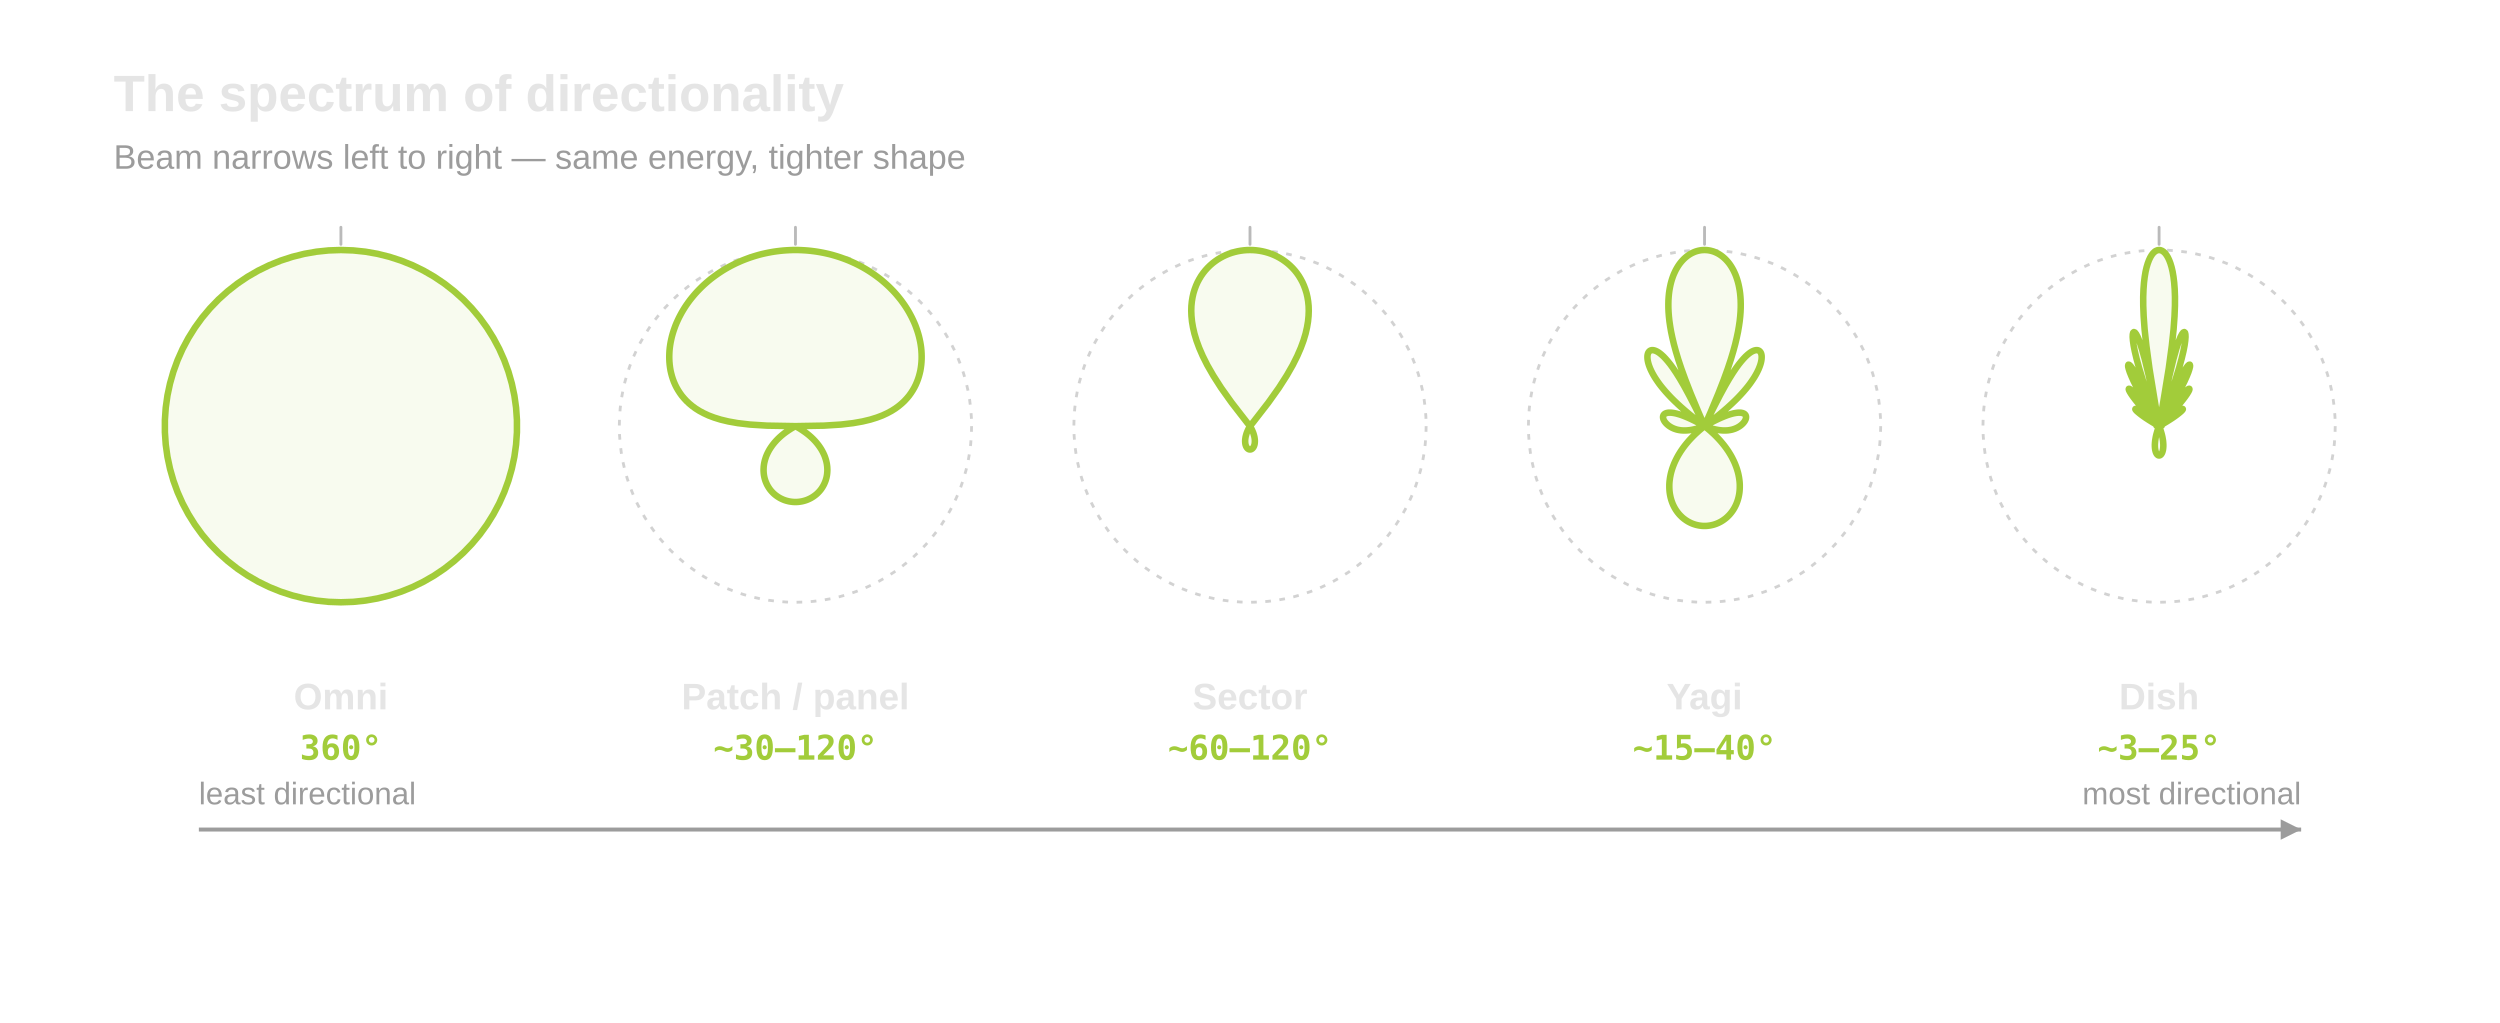
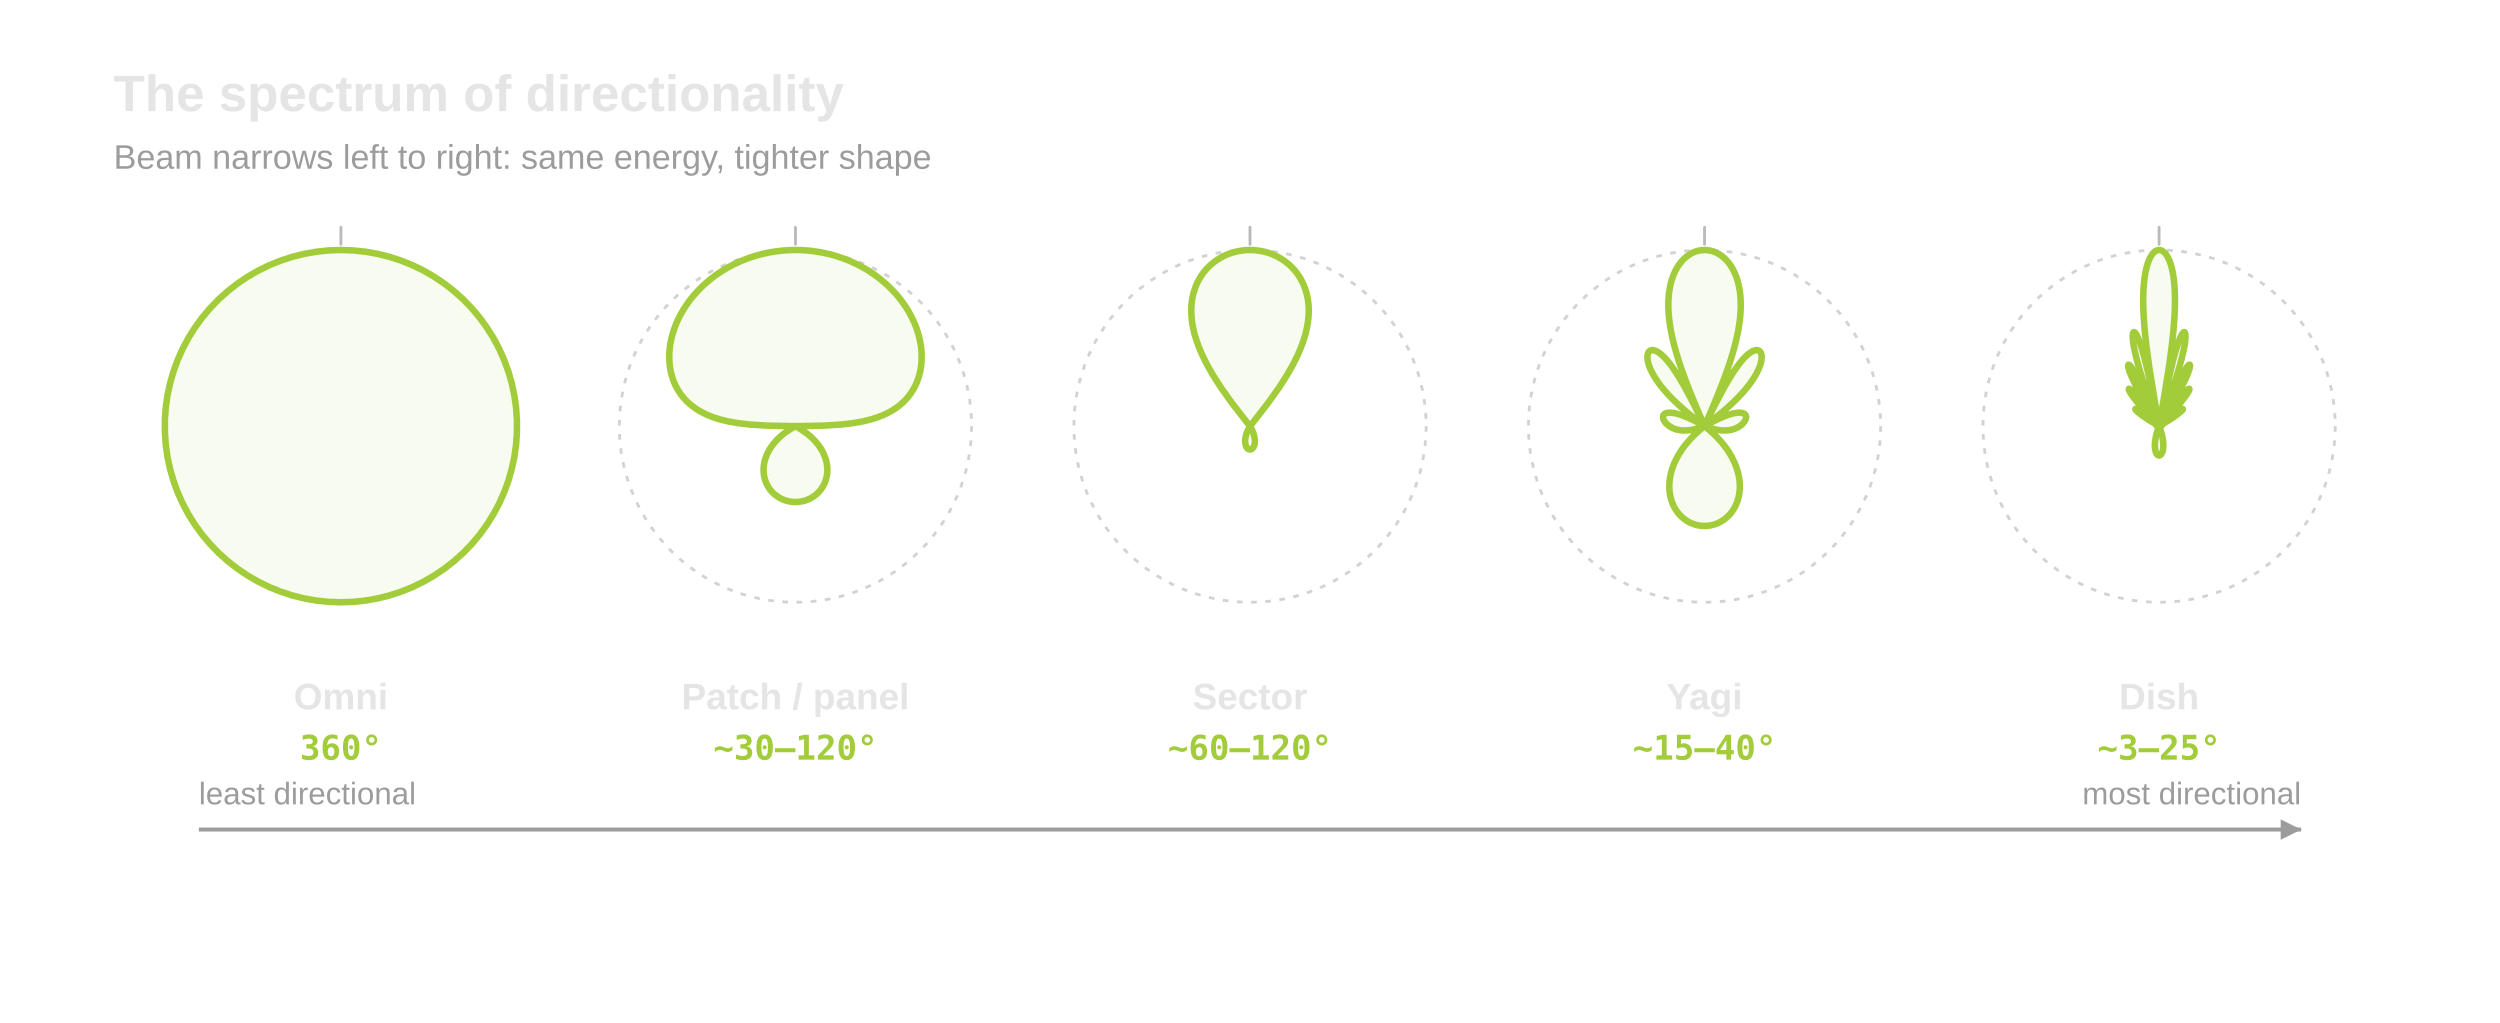
<svg xmlns="http://www.w3.org/2000/svg" viewBox="0 0 880 360" width="880" height="360" role="img" aria-label="Five azimuth polar plots from least to most directional: omni full circle, patch broad forward lobe, sector forward wedge, Yagi narrow beam, dish pencil beam, with typical beamwidth ranges">
  <defs>
  </defs>
  <text x="40" y="34" font-family="'IBM Plex Sans','Helvetica Neue',Arial,sans-serif" font-size="18" fill="#E5E5E5" text-anchor="start" font-weight="700" letter-spacing="0" dominant-baseline="middle">The spectrum of directionality</text>
-   <text x="40" y="56" font-family="'IBM Plex Sans','Helvetica Neue',Arial,sans-serif" font-size="12" fill="#9C9C9C" text-anchor="start" font-weight="400" letter-spacing="0" dominant-baseline="middle">Beam narrows left to right — same energy, tighter shape</text>
+   <text x="40" y="56" font-family="'IBM Plex Sans','Helvetica Neue',Arial,sans-serif" font-size="12" fill="#9C9C9C" text-anchor="start" font-weight="400" letter-spacing="0" dominant-baseline="middle">Beam narrows left to right: same energy, tighter shape</text>
  <circle cx="120" cy="150" r="62" stroke="#9C9C9C" stroke-width="1" fill="none" stroke-dasharray="2 3" opacity="0.45" />
  <line x1="120" y1="80" x2="120" y2="86" stroke="#9C9C9C" stroke-width="1" stroke-linecap="round" opacity="0.7" />
  <path d="M120.00 88.00 L124.32 88.15 L128.63 88.60 L132.89 89.35 L137.09 90.40 L141.21 91.74 L145.22 93.36 L149.11 95.26 L152.85 97.42 L156.44 99.84 L159.85 102.51 L163.07 105.40 L166.07 108.51 L168.86 111.83 L171.40 115.33 L173.69 119.00 L175.73 122.82 L177.49 126.77 L178.97 130.84 L180.16 135.00 L181.06 139.23 L181.66 143.52 L181.96 147.84 L181.96 152.16 L181.66 156.48 L181.06 160.77 L180.16 165.00 L178.97 169.16 L177.49 173.23 L175.73 177.18 L173.69 181.00 L171.40 184.67 L168.86 188.17 L166.07 191.49 L163.07 194.60 L159.85 197.49 L156.44 200.16 L152.85 202.58 L149.11 204.74 L145.22 206.64 L141.21 208.26 L137.09 209.60 L132.89 210.65 L128.63 211.40 L124.32 211.85 L120.00 212.00 L115.68 211.85 L111.37 211.40 L107.11 210.65 L102.91 209.60 L98.79 208.26 L94.78 206.64 L90.89 204.74 L87.15 202.58 L83.56 200.16 L80.15 197.49 L76.93 194.60 L73.93 191.49 L71.14 188.17 L68.60 184.67 L66.31 181.00 L64.27 177.18 L62.51 173.23 L61.03 169.16 L59.84 165.00 L58.94 160.77 L58.34 156.48 L58.04 152.16 L58.04 147.84 L58.34 143.52 L58.94 139.23 L59.84 135.00 L61.03 130.84 L62.51 126.77 L64.27 122.82 L66.31 119.00 L68.60 115.33 L71.14 111.83 L73.93 108.51 L76.93 105.40 L80.15 102.51 L83.56 99.84 L87.15 97.42 L90.89 95.26 L94.78 93.36 L98.79 91.74 L102.91 90.40 L107.11 89.35 L111.37 88.60 L115.68 88.15 L120.00 88.00 Z" stroke="#A2CC3A" fill="rgba(162,204,58,0.08)" stroke-width="2.3" stroke-linecap="round" stroke-linejoin="round" opacity="1" />
  <text x="120" y="246" font-family="'IBM Plex Sans','Helvetica Neue',Arial,sans-serif" font-size="13" fill="#E5E5E5" text-anchor="middle" font-weight="600" letter-spacing="0" dominant-baseline="middle">Omni</text>
  <text x="120" y="264" font-family="'DM Mono','IBM Plex Mono',ui-monospace,monospace" font-size="12" fill="#A2CC3A" text-anchor="middle" font-weight="600" letter-spacing="0" dominant-baseline="middle">360°</text>
  <circle cx="280" cy="150" r="62" stroke="#9C9C9C" stroke-width="1" fill="none" stroke-dasharray="2 3" opacity="0.45" />
  <line x1="280" y1="80" x2="280" y2="86" stroke="#9C9C9C" stroke-width="1" stroke-linecap="round" opacity="0.7" />
  <path d="M280.00 88.00 L281.08 88.01 L282.16 88.05 L283.24 88.11 L284.32 88.19 L285.40 88.30 L286.47 88.43 L287.54 88.58 L288.61 88.76 L289.67 88.96 L290.72 89.18 L291.77 89.42 L292.82 89.69 L293.86 89.99 L294.88 90.30 L295.91 90.64 L296.92 91.00 L297.92 91.38 L298.92 91.78 L299.90 92.21 L300.87 92.65 L301.83 93.12 L302.78 93.61 L303.72 94.12 L304.64 94.65 L305.55 95.20 L306.45 95.78 L307.33 96.37 L308.19 96.98 L309.04 97.61 L309.88 98.25 L310.69 98.92 L311.49 99.61 L312.27 100.31 L313.03 101.03 L313.77 101.77 L314.50 102.52 L315.20 103.29 L315.88 104.08 L316.54 104.88 L317.18 105.69 L317.79 106.52 L318.39 107.37 L318.96 108.23 L319.50 109.10 L320.02 109.98 L320.51 110.88 L320.98 111.78 L321.42 112.70 L321.84 113.63 L322.23 114.57 L322.58 115.52 L322.91 116.47 L323.21 117.44 L323.48 118.41 L323.71 119.39 L323.92 120.38 L324.09 121.37 L324.23 122.36 L324.33 123.36 L324.39 124.37 L324.42 125.38 L324.41 126.38 L324.36 127.40 L324.27 128.41 L324.14 129.42 L323.97 130.43 L323.74 131.43 L323.47 132.44 L323.15 133.44 L322.78 134.43 L322.35 135.42 L321.86 136.40 L321.30 137.37 L320.68 138.33 L319.99 139.29 L319.21 140.22 L318.35 141.15 L317.39 142.05 L316.32 142.94 L315.13 143.81 L313.79 144.65 L312.28 145.46 L310.58 146.25 L308.62 146.99 L306.34 147.70 L303.63 148.35 L300.31 148.94 L296.05 149.44 L290.06 149.82 L280.00 150.00 L280.00 150.00 L280.00 150.00 L280.00 150.00 L280.00 150.00 L280.00 150.00 L280.00 150.00 L280.00 150.00 L280.00 150.00 L280.00 150.00 L280.00 150.00 L280.00 150.00 L280.00 150.00 L280.00 150.00 L280.00 150.00 L280.00 150.00 L280.00 150.00 L280.00 150.00 L280.00 150.00 L280.00 150.00 L280.00 150.00 L280.00 150.00 L280.00 150.00 L280.00 150.00 L280.00 150.00 L280.00 150.00 L280.00 150.00 L280.00 150.00 L280.00 150.00 L280.62 150.35 L281.58 150.91 L282.47 151.49 L283.31 152.07 L284.10 152.66 L284.84 153.26 L285.53 153.87 L286.17 154.48 L286.77 155.10 L287.32 155.72 L287.83 156.34 L288.30 156.97 L288.73 157.59 L289.13 158.22 L289.48 158.84 L289.80 159.47 L290.09 160.09 L290.34 160.70 L290.55 161.32 L290.74 161.93 L290.89 162.53 L291.02 163.13 L291.11 163.72 L291.18 164.30 L291.21 164.88 L291.23 165.45 L291.21 166.01 L291.17 166.56 L291.11 167.10 L291.02 167.63 L290.91 168.15 L290.77 168.66 L290.62 169.15 L290.44 169.63 L290.24 170.10 L290.03 170.56 L289.79 171.00 L289.54 171.43 L289.27 171.85 L288.99 172.25 L288.69 172.63 L288.37 173.00 L288.04 173.35 L287.70 173.69 L287.34 174.01 L286.97 174.31 L286.59 174.59 L286.20 174.86 L285.80 175.11 L285.39 175.35 L284.97 175.56 L284.54 175.76 L284.11 175.94 L283.67 176.10 L283.22 176.24 L282.77 176.36 L282.32 176.47 L281.86 176.55 L281.40 176.62 L280.93 176.67 L280.47 176.70 L280.00 176.71 L279.53 176.70 L279.07 176.67 L278.60 176.62 L278.14 176.55 L277.68 176.47 L277.23 176.36 L276.78 176.24 L276.33 176.10 L275.89 175.94 L275.46 175.76 L275.03 175.56 L274.61 175.35 L274.20 175.11 L273.80 174.86 L273.41 174.59 L273.03 174.31 L272.66 174.01 L272.30 173.69 L271.96 173.35 L271.63 173.00 L271.31 172.63 L271.01 172.25 L270.73 171.85 L270.46 171.43 L270.21 171.00 L269.97 170.56 L269.76 170.10 L269.56 169.63 L269.38 169.15 L269.23 168.66 L269.09 168.15 L268.98 167.63 L268.89 167.10 L268.83 166.56 L268.79 166.01 L268.77 165.45 L268.79 164.88 L268.82 164.30 L268.89 163.72 L268.98 163.13 L269.11 162.53 L269.26 161.93 L269.45 161.32 L269.66 160.70 L269.91 160.09 L270.20 159.47 L270.52 158.84 L270.87 158.22 L271.27 157.59 L271.70 156.97 L272.17 156.34 L272.68 155.72 L273.23 155.10 L273.83 154.48 L274.47 153.87 L275.16 153.26 L275.90 152.66 L276.69 152.07 L277.53 151.49 L278.42 150.91 L279.38 150.35 L280.00 150.00 L280.00 150.00 L280.00 150.00 L280.00 150.00 L280.00 150.00 L280.00 150.00 L280.00 150.00 L280.00 150.00 L280.00 150.00 L280.00 150.00 L280.00 150.00 L280.00 150.00 L280.00 150.00 L280.00 150.00 L280.00 150.00 L280.00 150.00 L280.00 150.00 L280.00 150.00 L280.00 150.00 L280.00 150.00 L280.00 150.00 L280.00 150.00 L280.00 150.00 L280.00 150.00 L280.00 150.00 L280.00 150.00 L280.00 150.00 L280.00 150.00 L280.00 150.00 L269.94 149.82 L263.95 149.44 L259.69 148.94 L256.37 148.35 L253.66 147.70 L251.38 146.99 L249.42 146.25 L247.72 145.46 L246.21 144.65 L244.87 143.81 L243.68 142.94 L242.61 142.05 L241.65 141.15 L240.79 140.22 L240.01 139.29 L239.32 138.33 L238.70 137.37 L238.14 136.40 L237.65 135.42 L237.22 134.43 L236.85 133.44 L236.53 132.44 L236.26 131.43 L236.03 130.43 L235.86 129.42 L235.73 128.41 L235.64 127.40 L235.59 126.38 L235.58 125.38 L235.61 124.37 L235.67 123.36 L235.77 122.36 L235.91 121.37 L236.08 120.38 L236.29 119.39 L236.52 118.41 L236.79 117.44 L237.09 116.47 L237.42 115.52 L237.77 114.57 L238.16 113.63 L238.58 112.70 L239.02 111.78 L239.49 110.88 L239.98 109.98 L240.50 109.10 L241.04 108.23 L241.61 107.37 L242.21 106.52 L242.82 105.69 L243.46 104.88 L244.12 104.08 L244.80 103.29 L245.50 102.52 L246.23 101.77 L246.97 101.03 L247.73 100.31 L248.51 99.61 L249.31 98.92 L250.12 98.25 L250.96 97.61 L251.81 96.98 L252.67 96.37 L253.55 95.78 L254.45 95.20 L255.36 94.65 L256.28 94.12 L257.22 93.61 L258.17 93.12 L259.13 92.65 L260.10 92.21 L261.08 91.78 L262.08 91.38 L263.08 91.00 L264.09 90.64 L265.12 90.30 L266.14 89.99 L267.18 89.69 L268.23 89.42 L269.28 89.18 L270.33 88.96 L271.39 88.76 L272.46 88.58 L273.53 88.43 L274.60 88.30 L275.68 88.19 L276.76 88.11 L277.84 88.05 L278.92 88.01 L280.00 88.00 Z" stroke="#A2CC3A" fill="rgba(162,204,58,0.08)" stroke-width="2.3" stroke-linecap="round" stroke-linejoin="round" opacity="1" />
  <text x="280" y="246" font-family="'IBM Plex Sans','Helvetica Neue',Arial,sans-serif" font-size="13" fill="#E5E5E5" text-anchor="middle" font-weight="600" letter-spacing="0" dominant-baseline="middle">Patch / panel</text>
  <text x="280" y="264" font-family="'DM Mono','IBM Plex Mono',ui-monospace,monospace" font-size="12" fill="#A2CC3A" text-anchor="middle" font-weight="600" letter-spacing="0" dominant-baseline="middle">~30–120°</text>
  <circle cx="440" cy="150" r="62" stroke="#9C9C9C" stroke-width="1" fill="none" stroke-dasharray="2 3" opacity="0.45" />
  <line x1="440" y1="80" x2="440" y2="86" stroke="#9C9C9C" stroke-width="1" stroke-linecap="round" opacity="0.7" />
  <path d="M440.00 88.00 L441.08 88.03 L442.16 88.11 L443.24 88.25 L444.30 88.44 L445.36 88.69 L446.41 88.99 L447.45 89.35 L448.47 89.77 L449.47 90.24 L450.44 90.77 L451.40 91.35 L452.33 92.00 L453.23 92.70 L454.10 93.46 L454.93 94.28 L455.73 95.16 L456.48 96.10 L457.19 97.10 L457.84 98.18 L458.45 99.31 L458.99 100.52 L459.47 101.80 L459.89 103.15 L460.22 104.59 L460.47 106.10 L460.63 107.71 L460.68 109.42 L460.61 111.23 L460.42 113.16 L460.07 115.23 L459.56 117.45 L458.84 119.85 L457.88 122.46 L456.63 125.34 L455.02 128.55 L452.92 132.21 L450.17 136.51 L446.44 141.75 L441.10 148.64 L440.00 150.00 L440.00 150.00 L440.00 150.00 L440.00 150.00 L440.00 150.00 L440.00 150.00 L440.00 150.00 L440.00 150.00 L440.00 150.00 L440.00 150.00 L440.00 150.00 L440.00 150.00 L440.00 150.00 L440.00 150.00 L440.00 150.00 L440.00 150.00 L440.00 150.00 L440.00 150.00 L440.00 150.00 L440.00 150.00 L440.00 150.00 L440.00 150.00 L440.00 150.00 L440.00 150.00 L440.00 150.00 L440.00 150.00 L440.00 150.00 L440.00 150.00 L440.00 150.00 L440.00 150.00 L440.00 150.00 L440.00 150.00 L440.00 150.00 L440.00 150.00 L440.00 150.00 L440.00 150.00 L440.00 150.00 L440.00 150.00 L440.00 150.00 L440.00 150.00 L440.00 150.00 L440.00 150.00 L440.00 150.00 L440.00 150.00 L440.00 150.00 L440.00 150.00 L440.00 150.00 L440.00 150.00 L440.00 150.00 L440.00 150.00 L440.00 150.00 L440.00 150.00 L440.00 150.00 L440.00 150.00 L440.00 150.00 L440.00 150.00 L440.00 150.00 L440.00 150.00 L440.00 150.00 L440.00 150.00 L440.00 150.00 L440.00 150.00 L440.00 150.00 L440.00 150.00 L440.00 150.00 L440.00 150.00 L440.00 150.00 L440.00 150.00 L440.00 150.00 L440.00 150.00 L440.00 150.00 L440.00 150.00 L440.00 150.00 L440.00 150.00 L440.00 150.00 L440.00 150.00 L440.00 150.00 L440.00 150.00 L440.00 150.00 L440.00 150.00 L440.00 150.00 L440.00 150.00 L440.00 150.00 L440.00 150.00 L440.00 150.00 L440.00 150.00 L440.00 150.00 L440.00 150.00 L440.00 150.00 L440.00 150.00 L440.00 150.00 L440.00 150.00 L440.00 150.00 L440.00 150.00 L440.00 150.00 L440.00 150.00 L440.00 150.00 L440.00 150.00 L440.00 150.00 L440.00 150.00 L440.00 150.00 L440.00 150.00 L440.00 150.00 L440.00 150.00 L440.00 150.00 L440.00 150.00 L440.00 150.00 L440.00 150.00 L440.00 150.00 L440.00 150.00 L440.24 150.41 L440.49 150.88 L440.71 151.34 L440.91 151.79 L441.09 152.23 L441.24 152.65 L441.36 153.06 L441.47 153.46 L441.56 153.85 L441.62 154.22 L441.67 154.58 L441.70 154.92 L441.71 155.25 L441.70 155.56 L441.68 155.86 L441.65 156.14 L441.60 156.40 L441.54 156.65 L441.46 156.88 L441.38 157.09 L441.28 157.29 L441.18 157.46 L441.07 157.62 L440.95 157.76 L440.83 157.88 L440.70 157.99 L440.56 158.07 L440.43 158.14 L440.29 158.19 L440.14 158.21 L440.00 158.22 L439.86 158.21 L439.71 158.19 L439.57 158.14 L439.44 158.07 L439.30 157.99 L439.17 157.88 L439.05 157.76 L438.93 157.62 L438.82 157.46 L438.72 157.29 L438.62 157.09 L438.54 156.88 L438.46 156.65 L438.40 156.40 L438.35 156.14 L438.32 155.86 L438.30 155.56 L438.29 155.25 L438.30 154.92 L438.33 154.58 L438.38 154.22 L438.44 153.85 L438.53 153.46 L438.64 153.06 L438.76 152.65 L438.91 152.23 L439.09 151.79 L439.29 151.34 L439.51 150.88 L439.76 150.41 L440.00 150.00 L440.00 150.00 L440.00 150.00 L440.00 150.00 L440.00 150.00 L440.00 150.00 L440.00 150.00 L440.00 150.00 L440.00 150.00 L440.00 150.00 L440.00 150.00 L440.00 150.00 L440.00 150.00 L440.00 150.00 L440.00 150.00 L440.00 150.00 L440.00 150.00 L440.00 150.00 L440.00 150.00 L440.00 150.00 L440.00 150.00 L440.00 150.00 L440.00 150.00 L440.00 150.00 L440.00 150.00 L440.00 150.00 L440.00 150.00 L440.00 150.00 L440.00 150.00 L440.00 150.00 L440.00 150.00 L440.00 150.00 L440.00 150.00 L440.00 150.00 L440.00 150.00 L440.00 150.00 L440.00 150.00 L440.00 150.00 L440.00 150.00 L440.00 150.00 L440.00 150.00 L440.00 150.00 L440.00 150.00 L440.00 150.00 L440.00 150.00 L440.00 150.00 L440.00 150.00 L440.00 150.00 L440.00 150.00 L440.00 150.00 L440.00 150.00 L440.00 150.00 L440.00 150.00 L440.00 150.00 L440.00 150.00 L440.00 150.00 L440.00 150.00 L440.00 150.00 L440.00 150.00 L440.00 150.00 L440.00 150.00 L440.00 150.00 L440.00 150.00 L440.00 150.00 L440.00 150.00 L440.00 150.00 L440.00 150.00 L440.00 150.00 L440.00 150.00 L440.00 150.00 L440.00 150.00 L440.00 150.00 L440.00 150.00 L440.00 150.00 L440.00 150.00 L440.00 150.00 L440.00 150.00 L440.00 150.00 L440.00 150.00 L440.00 150.00 L440.00 150.00 L440.00 150.00 L440.00 150.00 L440.00 150.00 L440.00 150.00 L440.00 150.00 L440.00 150.00 L440.00 150.00 L440.00 150.00 L440.00 150.00 L440.00 150.00 L440.00 150.00 L440.00 150.00 L440.00 150.00 L440.00 150.00 L440.00 150.00 L440.00 150.00 L440.00 150.00 L440.00 150.00 L440.00 150.00 L440.00 150.00 L440.00 150.00 L440.00 150.00 L440.00 150.00 L440.00 150.00 L440.00 150.00 L440.00 150.00 L440.00 150.00 L440.00 150.00 L440.00 150.00 L438.90 148.64 L433.56 141.75 L429.83 136.51 L427.08 132.21 L424.98 128.55 L423.37 125.34 L422.12 122.46 L421.16 119.85 L420.44 117.45 L419.93 115.23 L419.58 113.16 L419.39 111.23 L419.32 109.42 L419.37 107.71 L419.53 106.10 L419.78 104.59 L420.11 103.15 L420.53 101.80 L421.01 100.52 L421.55 99.31 L422.16 98.18 L422.81 97.10 L423.52 96.10 L424.27 95.16 L425.07 94.28 L425.90 93.46 L426.77 92.70 L427.67 92.00 L428.60 91.35 L429.56 90.77 L430.53 90.24 L431.53 89.77 L432.55 89.35 L433.59 88.99 L434.64 88.69 L435.70 88.44 L436.76 88.25 L437.84 88.11 L438.92 88.03 L440.00 88.00 Z" stroke="#A2CC3A" fill="rgba(162,204,58,0.08)" stroke-width="2.3" stroke-linecap="round" stroke-linejoin="round" opacity="1" />
  <text x="440" y="246" font-family="'IBM Plex Sans','Helvetica Neue',Arial,sans-serif" font-size="13" fill="#E5E5E5" text-anchor="middle" font-weight="600" letter-spacing="0" dominant-baseline="middle">Sector</text>
  <text x="440" y="264" font-family="'DM Mono','IBM Plex Mono',ui-monospace,monospace" font-size="12" fill="#A2CC3A" text-anchor="middle" font-weight="600" letter-spacing="0" dominant-baseline="middle">~60–120°</text>
  <circle cx="600" cy="150" r="62" stroke="#9C9C9C" stroke-width="1" fill="none" stroke-dasharray="2 3" opacity="0.45" />
  <line x1="600" y1="80" x2="600" y2="86" stroke="#9C9C9C" stroke-width="1" stroke-linecap="round" opacity="0.7" />
  <path d="M600.00 88.00 L600.54 88.02 L601.08 88.06 L601.62 88.14 L602.16 88.25 L602.69 88.39 L603.22 88.56 L603.75 88.77 L604.27 89.01 L604.78 89.27 L605.29 89.58 L605.79 89.91 L606.28 90.28 L606.76 90.68 L607.23 91.11 L607.69 91.58 L608.14 92.08 L608.58 92.62 L609.00 93.19 L609.40 93.80 L609.79 94.45 L610.17 95.14 L610.52 95.87 L610.86 96.63 L611.17 97.44 L611.46 98.29 L611.73 99.19 L611.97 100.14 L612.18 101.14 L612.37 102.19 L612.52 103.29 L612.63 104.46 L612.71 105.69 L612.74 106.99 L612.73 108.36 L612.67 109.82 L612.55 111.38 L612.37 113.04 L612.11 114.82 L611.78 116.74 L611.34 118.83 L610.80 121.12 L610.11 123.66 L609.25 126.52 L608.16 129.81 L606.75 133.70 L604.87 138.52 L602.19 144.96 L600.00 150.00 L600.00 150.00 L600.00 150.00 L600.00 150.00 L603.08 143.68 L605.42 139.14 L607.22 135.83 L608.70 133.28 L609.96 131.27 L611.06 129.63 L612.03 128.29 L612.91 127.19 L613.70 126.28 L614.42 125.52 L615.08 124.91 L615.68 124.41 L616.24 124.01 L616.75 123.71 L617.22 123.49 L617.65 123.34 L618.04 123.26 L618.39 123.24 L618.71 123.27 L619.00 123.36 L619.25 123.50 L619.47 123.68 L619.66 123.91 L619.82 124.17 L619.94 124.48 L620.03 124.82 L620.09 125.19 L620.11 125.60 L620.10 126.04 L620.06 126.51 L619.98 127.01 L619.87 127.54 L619.72 128.10 L619.53 128.69 L619.30 129.30 L619.04 129.94 L618.73 130.60 L618.38 131.30 L617.98 132.02 L617.54 132.77 L617.04 133.54 L616.49 134.35 L615.89 135.19 L615.22 136.06 L614.48 136.96 L613.68 137.90 L612.79 138.88 L611.82 139.91 L610.75 140.98 L609.57 142.11 L608.26 143.31 L606.80 144.59 L605.17 145.96 L603.32 147.45 L601.21 149.09 L600.00 150.00 L600.00 150.00 L600.00 150.00 L600.00 150.00 L600.00 150.00 L600.00 150.00 L600.00 150.00 L600.00 150.00 L600.00 150.00 L600.00 150.00 L600.00 150.00 L600.00 150.00 L600.00 150.00 L600.00 150.00 L600.00 150.00 L601.36 149.25 L602.68 148.54 L603.85 147.95 L604.90 147.45 L605.85 147.02 L606.71 146.66 L607.48 146.35 L608.19 146.09 L608.83 145.88 L609.42 145.71 L609.96 145.56 L610.46 145.45 L610.91 145.37 L611.33 145.31 L611.71 145.27 L612.06 145.25 L612.38 145.25 L612.67 145.26 L612.93 145.29 L613.17 145.34 L613.39 145.39 L613.58 145.46 L613.76 145.53 L613.91 145.61 L614.05 145.70 L614.17 145.80 L614.27 145.91 L614.36 146.02 L614.44 146.13 L614.50 146.25 L614.54 146.37 L614.58 146.50 L614.60 146.63 L614.61 146.76 L614.61 146.89 L614.60 147.03 L614.58 147.17 L614.55 147.30 L614.52 147.44 L614.47 147.58 L614.42 147.72 L614.35 147.85 L614.28 147.99 L614.21 148.13 L614.13 148.27 L614.04 148.40 L613.94 148.53 L613.84 148.67 L613.73 148.80 L613.62 148.93 L613.50 149.06 L613.38 149.18 L613.25 149.31 L613.12 149.43 L612.98 149.55 L612.84 149.66 L612.70 149.78 L612.55 149.89 L612.39 150.00 L612.23 150.11 L612.07 150.21 L611.90 150.31 L611.73 150.41 L611.56 150.50 L611.38 150.60 L611.19 150.68 L611.00 150.77 L610.81 150.85 L610.61 150.93 L610.40 151.00 L610.19 151.07 L609.98 151.14 L609.76 151.20 L609.54 151.26 L609.30 151.31 L609.07 151.35 L608.82 151.40 L608.57 151.43 L608.31 151.47 L608.05 151.49 L607.77 151.51 L607.49 151.52 L607.20 151.53 L606.90 151.53 L606.59 151.52 L606.28 151.51 L605.95 151.48 L605.60 151.45 L605.25 151.41 L604.89 151.36 L604.51 151.29 L604.12 151.22 L603.71 151.13 L603.29 151.04 L602.85 150.93 L602.39 150.80 L601.92 150.66 L601.42 150.50 L600.91 150.33 L600.37 150.14 L600.00 150.00 L600.00 150.00 L600.00 150.00 L600.00 150.00 L600.00 150.00 L600.00 150.00 L600.00 150.00 L600.00 150.00 L600.00 150.00 L600.00 150.00 L600.00 150.00 L600.00 150.00 L600.00 150.00 L600.00 150.00 L600.00 150.00 L600.00 150.00 L600.00 150.00 L600.00 150.00 L600.00 150.00 L600.00 150.00 L600.00 150.00 L600.00 150.00 L600.00 150.00 L600.00 150.00 L600.00 150.00 L600.00 150.00 L600.00 150.00 L600.00 150.00 L600.00 150.00 L600.00 150.00 L600.00 150.00 L600.00 150.00 L600.00 150.00 L600.00 150.00 L600.24 150.19 L600.86 150.68 L601.46 151.18 L602.04 151.68 L602.60 152.19 L603.15 152.69 L603.67 153.19 L604.18 153.70 L604.67 154.21 L605.14 154.71 L605.60 155.22 L606.03 155.73 L606.45 156.23 L606.86 156.74 L607.25 157.25 L607.62 157.75 L607.97 158.26 L608.32 158.76 L608.64 159.27 L608.95 159.77 L609.25 160.27 L609.53 160.77 L609.79 161.26 L610.04 161.76 L610.28 162.25 L610.51 162.75 L610.72 163.23 L610.91 163.72 L611.10 164.21 L611.27 164.69 L611.43 165.16 L611.57 165.64 L611.71 166.11 L611.83 166.58 L611.94 167.05 L612.03 167.51 L612.12 167.97 L612.19 168.42 L612.25 168.87 L612.31 169.32 L612.35 169.76 L612.38 170.20 L612.40 170.63 L612.40 171.06 L612.40 171.48 L612.39 171.90 L612.37 172.32 L612.34 172.72 L612.30 173.13 L612.25 173.53 L612.19 173.92 L612.12 174.31 L612.04 174.69 L611.96 175.07 L611.86 175.44 L611.76 175.81 L611.65 176.16 L611.53 176.52 L611.40 176.87 L611.27 177.21 L611.13 177.54 L610.98 177.87 L610.82 178.19 L610.66 178.51 L610.49 178.82 L610.31 179.12 L610.13 179.42 L609.94 179.70 L609.74 179.99 L609.54 180.26 L609.33 180.53 L609.12 180.79 L608.90 181.05 L608.68 181.29 L608.45 181.53 L608.21 181.76 L607.98 181.99 L607.73 182.21 L607.48 182.42 L607.23 182.62 L606.97 182.81 L606.71 183.00 L606.45 183.18 L606.18 183.35 L605.91 183.52 L605.64 183.67 L605.36 183.82 L605.08 183.96 L604.79 184.10 L604.51 184.22 L604.22 184.34 L603.92 184.45 L603.63 184.55 L603.34 184.64 L603.04 184.73 L602.74 184.80 L602.44 184.87 L602.14 184.93 L601.83 184.99 L601.53 185.03 L601.22 185.07 L600.92 185.10 L600.61 185.12 L600.31 185.13 L600.00 185.13 L599.69 185.13 L599.39 185.12 L599.08 185.10 L598.78 185.07 L598.47 185.03 L598.17 184.99 L597.86 184.93 L597.56 184.87 L597.26 184.80 L596.96 184.73 L596.66 184.64 L596.37 184.55 L596.08 184.45 L595.78 184.34 L595.49 184.22 L595.21 184.10 L594.92 183.96 L594.64 183.82 L594.36 183.67 L594.09 183.52 L593.82 183.35 L593.55 183.18 L593.29 183.00 L593.03 182.81 L592.77 182.62 L592.52 182.42 L592.27 182.21 L592.02 181.99 L591.79 181.76 L591.55 181.53 L591.32 181.29 L591.10 181.05 L590.88 180.79 L590.67 180.53 L590.46 180.26 L590.26 179.99 L590.06 179.70 L589.87 179.42 L589.69 179.12 L589.51 178.82 L589.34 178.51 L589.18 178.19 L589.02 177.87 L588.87 177.54 L588.73 177.21 L588.60 176.87 L588.47 176.52 L588.35 176.16 L588.24 175.81 L588.14 175.44 L588.04 175.07 L587.96 174.69 L587.88 174.31 L587.81 173.92 L587.75 173.53 L587.70 173.13 L587.66 172.72 L587.63 172.32 L587.61 171.90 L587.60 171.48 L587.60 171.06 L587.60 170.63 L587.62 170.20 L587.65 169.76 L587.69 169.32 L587.75 168.87 L587.81 168.42 L587.88 167.97 L587.97 167.51 L588.06 167.05 L588.17 166.58 L588.29 166.11 L588.43 165.64 L588.57 165.16 L588.73 164.69 L588.90 164.21 L589.09 163.72 L589.28 163.23 L589.49 162.75 L589.72 162.25 L589.96 161.76 L590.21 161.26 L590.47 160.77 L590.75 160.27 L591.05 159.77 L591.36 159.27 L591.68 158.76 L592.03 158.26 L592.38 157.75 L592.75 157.25 L593.14 156.74 L593.55 156.23 L593.97 155.73 L594.40 155.22 L594.86 154.71 L595.33 154.21 L595.82 153.70 L596.33 153.19 L596.85 152.69 L597.40 152.19 L597.96 151.68 L598.54 151.18 L599.14 150.68 L599.76 150.19 L600.00 150.00 L600.00 150.00 L600.00 150.00 L600.00 150.00 L600.00 150.00 L600.00 150.00 L600.00 150.00 L600.00 150.00 L600.00 150.00 L600.00 150.00 L600.00 150.00 L600.00 150.00 L600.00 150.00 L600.00 150.00 L600.00 150.00 L600.00 150.00 L600.00 150.00 L600.00 150.00 L600.00 150.00 L600.00 150.00 L600.00 150.00 L600.00 150.00 L600.00 150.00 L600.00 150.00 L600.00 150.00 L600.00 150.00 L600.00 150.00 L600.00 150.00 L600.00 150.00 L600.00 150.00 L600.00 150.00 L600.00 150.00 L600.00 150.00 L600.00 150.00 L599.63 150.14 L599.09 150.33 L598.58 150.50 L598.08 150.66 L597.61 150.80 L597.15 150.93 L596.71 151.04 L596.29 151.13 L595.88 151.22 L595.49 151.29 L595.11 151.36 L594.75 151.41 L594.40 151.45 L594.05 151.48 L593.72 151.51 L593.41 151.52 L593.10 151.53 L592.80 151.53 L592.51 151.52 L592.23 151.51 L591.95 151.49 L591.69 151.47 L591.43 151.43 L591.18 151.40 L590.93 151.35 L590.70 151.31 L590.46 151.26 L590.24 151.20 L590.02 151.14 L589.81 151.07 L589.60 151.00 L589.39 150.93 L589.19 150.85 L589.00 150.77 L588.81 150.68 L588.62 150.60 L588.44 150.50 L588.27 150.41 L588.10 150.31 L587.93 150.21 L587.77 150.11 L587.61 150.00 L587.45 149.89 L587.30 149.78 L587.16 149.66 L587.02 149.55 L586.88 149.43 L586.75 149.31 L586.62 149.18 L586.50 149.06 L586.38 148.93 L586.27 148.80 L586.16 148.67 L586.06 148.53 L585.96 148.40 L585.87 148.27 L585.79 148.13 L585.72 147.99 L585.65 147.85 L585.58 147.72 L585.53 147.58 L585.48 147.44 L585.45 147.30 L585.42 147.17 L585.40 147.03 L585.39 146.89 L585.39 146.76 L585.40 146.63 L585.42 146.50 L585.46 146.37 L585.50 146.25 L585.56 146.13 L585.64 146.02 L585.73 145.91 L585.83 145.80 L585.95 145.70 L586.09 145.61 L586.24 145.53 L586.42 145.46 L586.61 145.39 L586.83 145.34 L587.07 145.29 L587.33 145.26 L587.62 145.25 L587.94 145.25 L588.29 145.27 L588.67 145.31 L589.09 145.37 L589.54 145.45 L590.04 145.56 L590.58 145.71 L591.17 145.88 L591.81 146.09 L592.52 146.35 L593.29 146.66 L594.15 147.02 L595.10 147.45 L596.15 147.95 L597.32 148.54 L598.64 149.25 L600.00 150.00 L600.00 150.00 L600.00 150.00 L600.00 150.00 L600.00 150.00 L600.00 150.00 L600.00 150.00 L600.00 150.00 L600.00 150.00 L600.00 150.00 L600.00 150.00 L600.00 150.00 L600.00 150.00 L600.00 150.00 L600.00 150.00 L598.79 149.09 L596.68 147.45 L594.83 145.96 L593.20 144.59 L591.74 143.31 L590.43 142.11 L589.25 140.98 L588.18 139.91 L587.21 138.88 L586.32 137.90 L585.52 136.96 L584.78 136.06 L584.11 135.19 L583.51 134.35 L582.96 133.54 L582.46 132.77 L582.02 132.02 L581.62 131.30 L581.27 130.60 L580.96 129.94 L580.70 129.30 L580.47 128.69 L580.28 128.10 L580.13 127.54 L580.02 127.01 L579.94 126.51 L579.90 126.04 L579.89 125.60 L579.91 125.19 L579.97 124.82 L580.06 124.48 L580.18 124.17 L580.34 123.91 L580.53 123.68 L580.75 123.50 L581.00 123.36 L581.29 123.27 L581.61 123.24 L581.96 123.26 L582.35 123.34 L582.78 123.49 L583.25 123.71 L583.76 124.01 L584.32 124.41 L584.92 124.91 L585.58 125.52 L586.30 126.28 L587.09 127.19 L587.97 128.29 L588.94 129.63 L590.04 131.27 L591.30 133.28 L592.78 135.83 L594.58 139.14 L596.92 143.68 L600.00 150.00 L600.00 150.00 L600.00 150.00 L600.00 150.00 L597.81 144.96 L595.13 138.52 L593.25 133.70 L591.84 129.81 L590.75 126.52 L589.89 123.66 L589.20 121.12 L588.66 118.83 L588.22 116.74 L587.89 114.82 L587.63 113.04 L587.45 111.38 L587.33 109.82 L587.27 108.36 L587.26 106.99 L587.29 105.69 L587.37 104.46 L587.48 103.29 L587.63 102.19 L587.82 101.14 L588.03 100.14 L588.27 99.19 L588.54 98.29 L588.83 97.44 L589.14 96.63 L589.48 95.87 L589.83 95.14 L590.21 94.45 L590.60 93.80 L591.00 93.19 L591.42 92.62 L591.86 92.08 L592.31 91.58 L592.77 91.11 L593.24 90.68 L593.72 90.28 L594.21 89.91 L594.71 89.58 L595.22 89.27 L595.73 89.01 L596.25 88.77 L596.78 88.56 L597.31 88.39 L597.84 88.25 L598.38 88.14 L598.92 88.06 L599.46 88.02 L600.00 88.00 Z" stroke="#A2CC3A" fill="rgba(162,204,58,0.08)" stroke-width="2.3" stroke-linecap="round" stroke-linejoin="round" opacity="1" />
  <text x="600" y="246" font-family="'IBM Plex Sans','Helvetica Neue',Arial,sans-serif" font-size="13" fill="#E5E5E5" text-anchor="middle" font-weight="600" letter-spacing="0" dominant-baseline="middle">Yagi</text>
  <text x="600" y="264" font-family="'DM Mono','IBM Plex Mono',ui-monospace,monospace" font-size="12" fill="#A2CC3A" text-anchor="middle" font-weight="600" letter-spacing="0" dominant-baseline="middle">~15–40°</text>
  <circle cx="760" cy="150" r="62" stroke="#9C9C9C" stroke-width="1" fill="none" stroke-dasharray="2 3" opacity="0.45" />
  <line x1="760" y1="80" x2="760" y2="86" stroke="#9C9C9C" stroke-width="1" stroke-linecap="round" opacity="0.7" />
  <path d="M760.00 88.00 L760.54 88.07 L761.08 88.28 L761.61 88.64 L762.13 89.14 L762.63 89.80 L763.11 90.61 L763.57 91.59 L764.00 92.74 L764.40 94.08 L764.76 95.63 L765.06 97.41 L765.31 99.44 L765.49 101.78 L765.59 104.48 L765.58 107.62 L765.43 111.35 L765.10 115.90 L764.48 121.69 L763.40 129.70 L761.20 143.17 L760.00 150.00 L761.32 143.21 L763.57 132.44 L764.98 126.59 L766.02 122.86 L766.84 120.35 L767.52 118.67 L768.08 117.61 L768.52 117.04 L768.87 116.89 L769.12 117.11 L769.26 117.69 L769.30 118.62 L769.20 119.90 L768.97 121.57 L768.56 123.66 L767.94 126.26 L767.05 129.52 L765.78 133.67 L763.92 139.23 L760.95 147.45 L760.00 150.00 L760.00 150.00 L760.00 150.00 L762.72 143.42 L764.96 138.30 L766.58 134.86 L767.82 132.44 L768.78 130.73 L769.54 129.55 L770.11 128.80 L770.53 128.42 L770.79 128.36 L770.90 128.60 L770.87 129.12 L770.67 129.92 L770.31 131.02 L769.75 132.41 L768.97 134.15 L767.91 136.29 L766.52 138.93 L764.66 142.24 L762.12 146.54 L760.00 150.00 L760.00 150.00 L760.00 150.00 L760.00 150.00 L760.00 150.00 L760.44 149.37 L763.13 145.53 L765.13 142.81 L766.67 140.82 L767.87 139.36 L768.82 138.30 L769.54 137.56 L770.08 137.10 L770.44 136.87 L770.64 136.86 L770.68 137.04 L770.57 137.41 L770.29 137.95 L769.85 138.67 L769.22 139.58 L768.40 140.67 L767.35 141.98 L766.04 143.53 L764.41 145.35 L762.38 147.54 L760.00 150.00 L760.00 150.00 L760.00 150.00 L760.00 150.00 L760.00 150.00 L760.00 150.00 L760.00 150.00 L760.00 150.00 L760.00 150.00 L760.00 150.00 L760.99 149.15 L762.72 147.72 L764.11 146.61 L765.24 145.76 L766.16 145.10 L766.88 144.62 L767.45 144.28 L767.87 144.07 L768.16 143.96 L768.32 143.95 L768.36 144.03 L768.29 144.19 L768.11 144.43 L767.82 144.73 L767.41 145.09 L766.89 145.52 L766.26 146.01 L765.51 146.56 L764.63 147.17 L763.61 147.83 L762.44 148.56 L761.10 149.36 L760.00 150.00 L760.00 150.00 L760.00 150.00 L760.00 150.00 L760.00 150.00 L760.00 150.00 L760.00 150.00 L760.00 150.00 L760.00 150.00 L760.00 150.00 L760.00 150.00 L760.00 150.00 L760.00 150.00 L760.00 150.00 L760.00 150.00 L760.00 150.00 L760.00 150.00 L760.00 150.00 L760.00 150.00 L760.00 150.00 L760.00 150.00 L760.00 150.00 L760.00 150.00 L760.00 150.00 L760.00 150.00 L760.00 150.00 L760.00 150.00 L760.00 150.00 L760.00 150.00 L760.00 150.00 L760.13 149.97 L760.35 149.91 L760.53 149.87 L760.68 149.84 L760.79 149.83 L760.86 149.82 L760.91 149.81 L760.94 149.82 L760.94 149.83 L760.92 149.84 L760.88 149.85 L760.82 149.87 L760.75 149.89 L760.66 149.91 L760.56 149.93 L760.45 149.94 L760.33 149.96 L760.21 149.98 L760.08 149.99 L760.00 150.00 L760.00 150.00 L760.00 150.00 L760.00 150.00 L760.00 150.00 L760.00 150.00 L760.00 150.00 L760.00 150.00 L760.00 150.00 L760.00 150.00 L760.00 150.00 L760.00 150.00 L760.00 150.00 L760.00 150.00 L760.00 150.00 L760.00 150.00 L760.00 150.00 L760.00 150.00 L760.00 150.00 L760.00 150.00 L760.00 150.00 L760.00 150.00 L760.00 150.00 L760.00 150.00 L760.00 150.00 L760.00 150.00 L760.00 150.00 L760.00 150.00 L760.00 150.00 L760.00 150.00 L760.00 150.00 L760.00 150.00 L760.00 150.00 L760.00 150.00 L760.00 150.00 L760.00 150.00 L760.00 150.00 L760.00 150.00 L760.00 150.00 L760.00 150.00 L760.00 150.00 L760.00 150.00 L760.00 150.00 L760.00 150.00 L760.00 150.00 L760.00 150.00 L760.00 150.00 L760.00 150.00 L760.00 150.00 L760.00 150.00 L760.00 150.00 L760.00 150.00 L760.00 150.00 L760.00 150.00 L760.00 150.00 L760.00 150.00 L760.00 150.00 L760.00 150.00 L760.00 150.00 L760.00 150.00 L760.00 150.00 L760.00 150.00 L760.00 150.00 L760.00 150.00 L760.00 150.00 L760.00 150.00 L760.00 150.00 L760.00 150.00 L760.00 150.00 L760.00 150.00 L760.00 150.00 L760.00 150.00 L760.00 150.00 L760.00 150.00 L760.00 150.00 L760.00 150.00 L760.00 150.00 L760.00 150.00 L760.00 150.00 L760.00 150.00 L760.00 150.00 L760.00 150.00 L760.00 150.00 L760.00 150.00 L760.00 150.00 L760.00 150.00 L760.00 150.00 L760.00 150.00 L760.00 150.00 L760.00 150.00 L760.00 150.00 L760.00 150.00 L760.00 150.00 L760.00 150.00 L760.00 150.00 L760.00 150.00 L760.00 150.00 L760.00 150.00 L760.00 150.00 L760.00 150.00 L760.00 150.00 L760.00 150.00 L760.00 150.00 L760.00 150.00 L760.00 150.00 L760.00 150.00 L760.00 150.00 L760.00 150.00 L760.00 150.00 L760.00 150.00 L760.00 150.00 L760.00 150.00 L760.00 150.00 L760.00 150.00 L760.00 150.00 L760.00 150.00 L760.00 150.00 L760.00 150.00 L760.00 150.00 L760.00 150.00 L760.00 150.00 L760.00 150.00 L760.00 150.00 L760.00 150.00 L760.00 150.00 L760.00 150.00 L760.00 150.00 L760.00 150.00 L760.00 150.00 L760.00 150.00 L760.00 150.00 L760.00 150.00 L760.00 150.00 L760.00 150.00 L760.00 150.00 L760.00 150.00 L760.00 150.00 L760.00 150.00 L760.00 150.00 L760.00 150.00 L760.00 150.00 L760.00 150.00 L760.00 150.00 L760.00 150.00 L760.00 150.00 L760.00 150.00 L760.00 150.00 L760.00 150.00 L760.17 150.43 L760.33 150.88 L760.48 151.32 L760.62 151.74 L760.74 152.16 L760.86 152.57 L760.97 152.97 L761.06 153.36 L761.15 153.75 L761.22 154.12 L761.28 154.48 L761.34 154.83 L761.39 155.17 L761.42 155.50 L761.45 155.82 L761.47 156.14 L761.49 156.44 L761.49 156.73 L761.49 157.00 L761.48 157.27 L761.46 157.53 L761.44 157.78 L761.41 158.01 L761.38 158.24 L761.34 158.45 L761.29 158.65 L761.24 158.84 L761.19 159.02 L761.13 159.19 L761.06 159.35 L761.00 159.49 L760.93 159.63 L760.85 159.75 L760.78 159.86 L760.70 159.96 L760.61 160.05 L760.53 160.12 L760.44 160.19 L760.36 160.24 L760.27 160.28 L760.18 160.31 L760.09 160.33 L760.00 160.33 L759.91 160.33 L759.82 160.31 L759.73 160.28 L759.64 160.24 L759.56 160.19 L759.47 160.12 L759.39 160.05 L759.30 159.96 L759.22 159.86 L759.15 159.75 L759.07 159.63 L759.00 159.49 L758.94 159.35 L758.87 159.19 L758.81 159.02 L758.76 158.84 L758.71 158.65 L758.66 158.45 L758.62 158.24 L758.59 158.01 L758.56 157.78 L758.54 157.53 L758.52 157.27 L758.51 157.00 L758.51 156.73 L758.51 156.44 L758.53 156.14 L758.55 155.82 L758.58 155.50 L758.61 155.17 L758.66 154.83 L758.72 154.48 L758.78 154.12 L758.85 153.75 L758.94 153.36 L759.03 152.97 L759.14 152.57 L759.26 152.16 L759.38 151.74 L759.52 151.32 L759.67 150.88 L759.83 150.43 L760.00 150.00 L760.00 150.00 L760.00 150.00 L760.00 150.00 L760.00 150.00 L760.00 150.00 L760.00 150.00 L760.00 150.00 L760.00 150.00 L760.00 150.00 L760.00 150.00 L760.00 150.00 L760.00 150.00 L760.00 150.00 L760.00 150.00 L760.00 150.00 L760.00 150.00 L760.00 150.00 L760.00 150.00 L760.00 150.00 L760.00 150.00 L760.00 150.00 L760.00 150.00 L760.00 150.00 L760.00 150.00 L760.00 150.00 L760.00 150.00 L760.00 150.00 L760.00 150.00 L760.00 150.00 L760.00 150.00 L760.00 150.00 L760.00 150.00 L760.00 150.00 L760.00 150.00 L760.00 150.00 L760.00 150.00 L760.00 150.00 L760.00 150.00 L760.00 150.00 L760.00 150.00 L760.00 150.00 L760.00 150.00 L760.00 150.00 L760.00 150.00 L760.00 150.00 L760.00 150.00 L760.00 150.00 L760.00 150.00 L760.00 150.00 L760.00 150.00 L760.00 150.00 L760.00 150.00 L760.00 150.00 L760.00 150.00 L760.00 150.00 L760.00 150.00 L760.00 150.00 L760.00 150.00 L760.00 150.00 L760.00 150.00 L760.00 150.00 L760.00 150.00 L760.00 150.00 L760.00 150.00 L760.00 150.00 L760.00 150.00 L760.00 150.00 L760.00 150.00 L760.00 150.00 L760.00 150.00 L760.00 150.00 L760.00 150.00 L760.00 150.00 L760.00 150.00 L760.00 150.00 L760.00 150.00 L760.00 150.00 L760.00 150.00 L760.00 150.00 L760.00 150.00 L760.00 150.00 L760.00 150.00 L760.00 150.00 L760.00 150.00 L760.00 150.00 L760.00 150.00 L760.00 150.00 L760.00 150.00 L760.00 150.00 L760.00 150.00 L760.00 150.00 L760.00 150.00 L760.00 150.00 L760.00 150.00 L760.00 150.00 L760.00 150.00 L760.00 150.00 L760.00 150.00 L760.00 150.00 L760.00 150.00 L760.00 150.00 L760.00 150.00 L760.00 150.00 L760.00 150.00 L760.00 150.00 L760.00 150.00 L760.00 150.00 L760.00 150.00 L760.00 150.00 L760.00 150.00 L760.00 150.00 L760.00 150.00 L760.00 150.00 L760.00 150.00 L760.00 150.00 L760.00 150.00 L760.00 150.00 L760.00 150.00 L760.00 150.00 L760.00 150.00 L760.00 150.00 L760.00 150.00 L760.00 150.00 L760.00 150.00 L760.00 150.00 L760.00 150.00 L760.00 150.00 L760.00 150.00 L760.00 150.00 L760.00 150.00 L760.00 150.00 L760.00 150.00 L760.00 150.00 L760.00 150.00 L760.00 150.00 L760.00 150.00 L760.00 150.00 L760.00 150.00 L760.00 150.00 L760.00 150.00 L760.00 150.00 L760.00 150.00 L760.00 150.00 L760.00 150.00 L760.00 150.00 L760.00 150.00 L760.00 150.00 L759.92 149.99 L759.79 149.98 L759.67 149.96 L759.55 149.94 L759.44 149.93 L759.34 149.91 L759.25 149.89 L759.18 149.87 L759.12 149.85 L759.08 149.84 L759.06 149.83 L759.06 149.82 L759.09 149.81 L759.14 149.82 L759.21 149.83 L759.32 149.84 L759.47 149.87 L759.65 149.91 L759.87 149.97 L760.00 150.00 L760.00 150.00 L760.00 150.00 L760.00 150.00 L760.00 150.00 L760.00 150.00 L760.00 150.00 L760.00 150.00 L760.00 150.00 L760.00 150.00 L760.00 150.00 L760.00 150.00 L760.00 150.00 L760.00 150.00 L760.00 150.00 L760.00 150.00 L760.00 150.00 L760.00 150.00 L760.00 150.00 L760.00 150.00 L760.00 150.00 L760.00 150.00 L760.00 150.00 L760.00 150.00 L760.00 150.00 L760.00 150.00 L760.00 150.00 L760.00 150.00 L760.00 150.00 L760.00 150.00 L758.90 149.36 L757.56 148.56 L756.39 147.83 L755.37 147.17 L754.49 146.56 L753.74 146.01 L753.11 145.52 L752.59 145.09 L752.18 144.73 L751.89 144.43 L751.71 144.19 L751.64 144.03 L751.68 143.95 L751.84 143.96 L752.13 144.07 L752.55 144.28 L753.12 144.62 L753.84 145.10 L754.76 145.76 L755.89 146.61 L757.28 147.72 L759.01 149.15 L760.00 150.00 L760.00 150.00 L760.00 150.00 L760.00 150.00 L760.00 150.00 L760.00 150.00 L760.00 150.00 L760.00 150.00 L760.00 150.00 L760.00 150.00 L757.62 147.54 L755.59 145.35 L753.96 143.53 L752.65 141.98 L751.60 140.67 L750.78 139.58 L750.15 138.67 L749.71 137.95 L749.43 137.41 L749.32 137.04 L749.36 136.86 L749.56 136.87 L749.92 137.10 L750.46 137.56 L751.18 138.30 L752.13 139.36 L753.33 140.82 L754.87 142.81 L756.87 145.53 L759.56 149.37 L760.00 150.00 L760.00 150.00 L760.00 150.00 L760.00 150.00 L760.00 150.00 L757.88 146.54 L755.34 142.24 L753.48 138.93 L752.09 136.29 L751.03 134.15 L750.25 132.41 L749.69 131.02 L749.33 129.92 L749.13 129.12 L749.10 128.60 L749.21 128.36 L749.47 128.42 L749.89 128.80 L750.46 129.55 L751.22 130.73 L752.18 132.44 L753.42 134.86 L755.04 138.30 L757.28 143.42 L760.00 150.00 L760.00 150.00 L760.00 150.00 L759.05 147.45 L756.08 139.23 L754.22 133.67 L752.95 129.52 L752.06 126.26 L751.44 123.66 L751.03 121.57 L750.80 119.90 L750.70 118.62 L750.74 117.69 L750.88 117.11 L751.13 116.89 L751.48 117.04 L751.92 117.61 L752.48 118.67 L753.16 120.35 L753.98 122.86 L755.02 126.59 L756.43 132.44 L758.68 143.21 L760.00 150.00 L758.80 143.17 L756.60 129.70 L755.52 121.69 L754.90 115.90 L754.57 111.35 L754.42 107.62 L754.41 104.48 L754.51 101.78 L754.69 99.44 L754.94 97.41 L755.24 95.63 L755.60 94.08 L756.00 92.74 L756.43 91.59 L756.89 90.61 L757.37 89.80 L757.87 89.14 L758.39 88.64 L758.92 88.28 L759.46 88.07 L760.00 88.00 Z" stroke="#A2CC3A" fill="rgba(162,204,58,0.08)" stroke-width="2.3" stroke-linecap="round" stroke-linejoin="round" opacity="1" />
  <text x="760" y="246" font-family="'IBM Plex Sans','Helvetica Neue',Arial,sans-serif" font-size="13" fill="#E5E5E5" text-anchor="middle" font-weight="600" letter-spacing="0" dominant-baseline="middle">Dish</text>
  <text x="760" y="264" font-family="'DM Mono','IBM Plex Mono',ui-monospace,monospace" font-size="12" fill="#A2CC3A" text-anchor="middle" font-weight="600" letter-spacing="0" dominant-baseline="middle">~3–25°</text>
  <line x1="70" y1="292" x2="810" y2="292" stroke="#9C9C9C" stroke-width="1.4" />
  <text x="70" y="280" font-family="'IBM Plex Sans','Helvetica Neue',Arial,sans-serif" font-size="11" fill="#9C9C9C" text-anchor="start" font-weight="400" letter-spacing="0" dominant-baseline="middle">least directional</text>
  <text x="810" y="280" font-family="'IBM Plex Sans','Helvetica Neue',Arial,sans-serif" font-size="11" fill="#9C9C9C" text-anchor="end" font-weight="400" letter-spacing="0" dominant-baseline="middle">most directional</text>
  <path d="M810.00 292.00 L802.80 295.60 L802.80 288.40 Z" fill="#9C9C9C" />
</svg>
